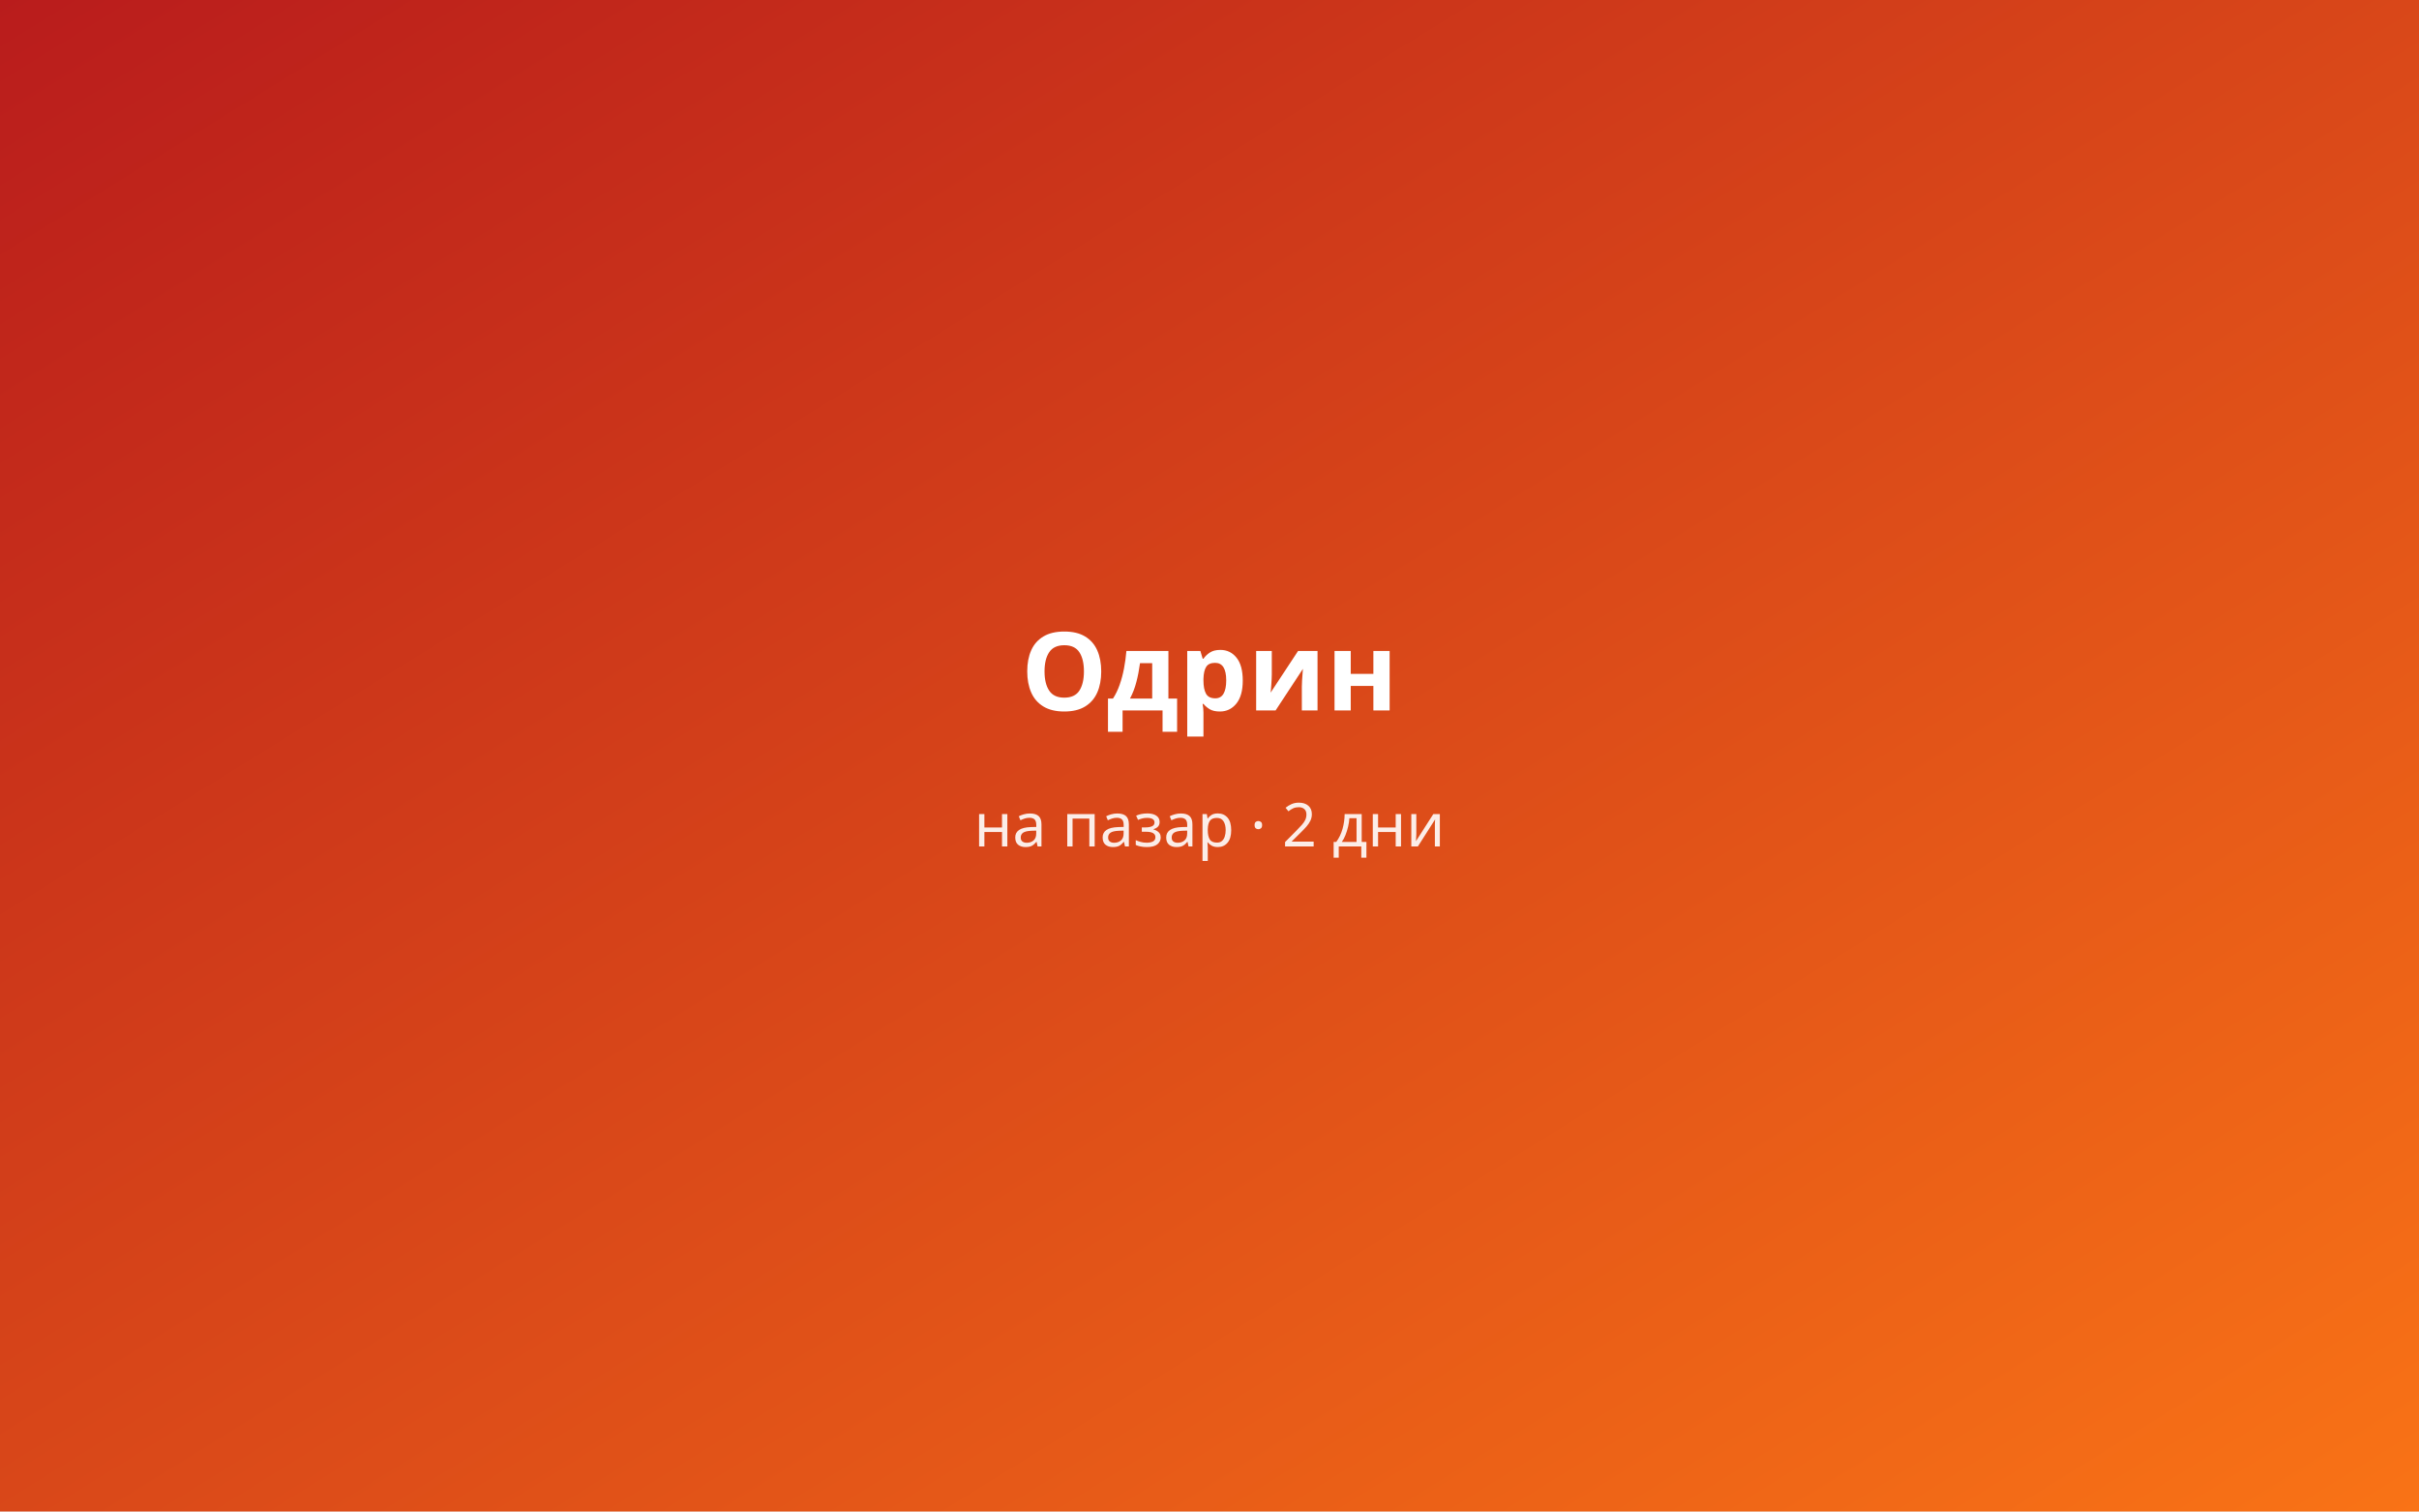
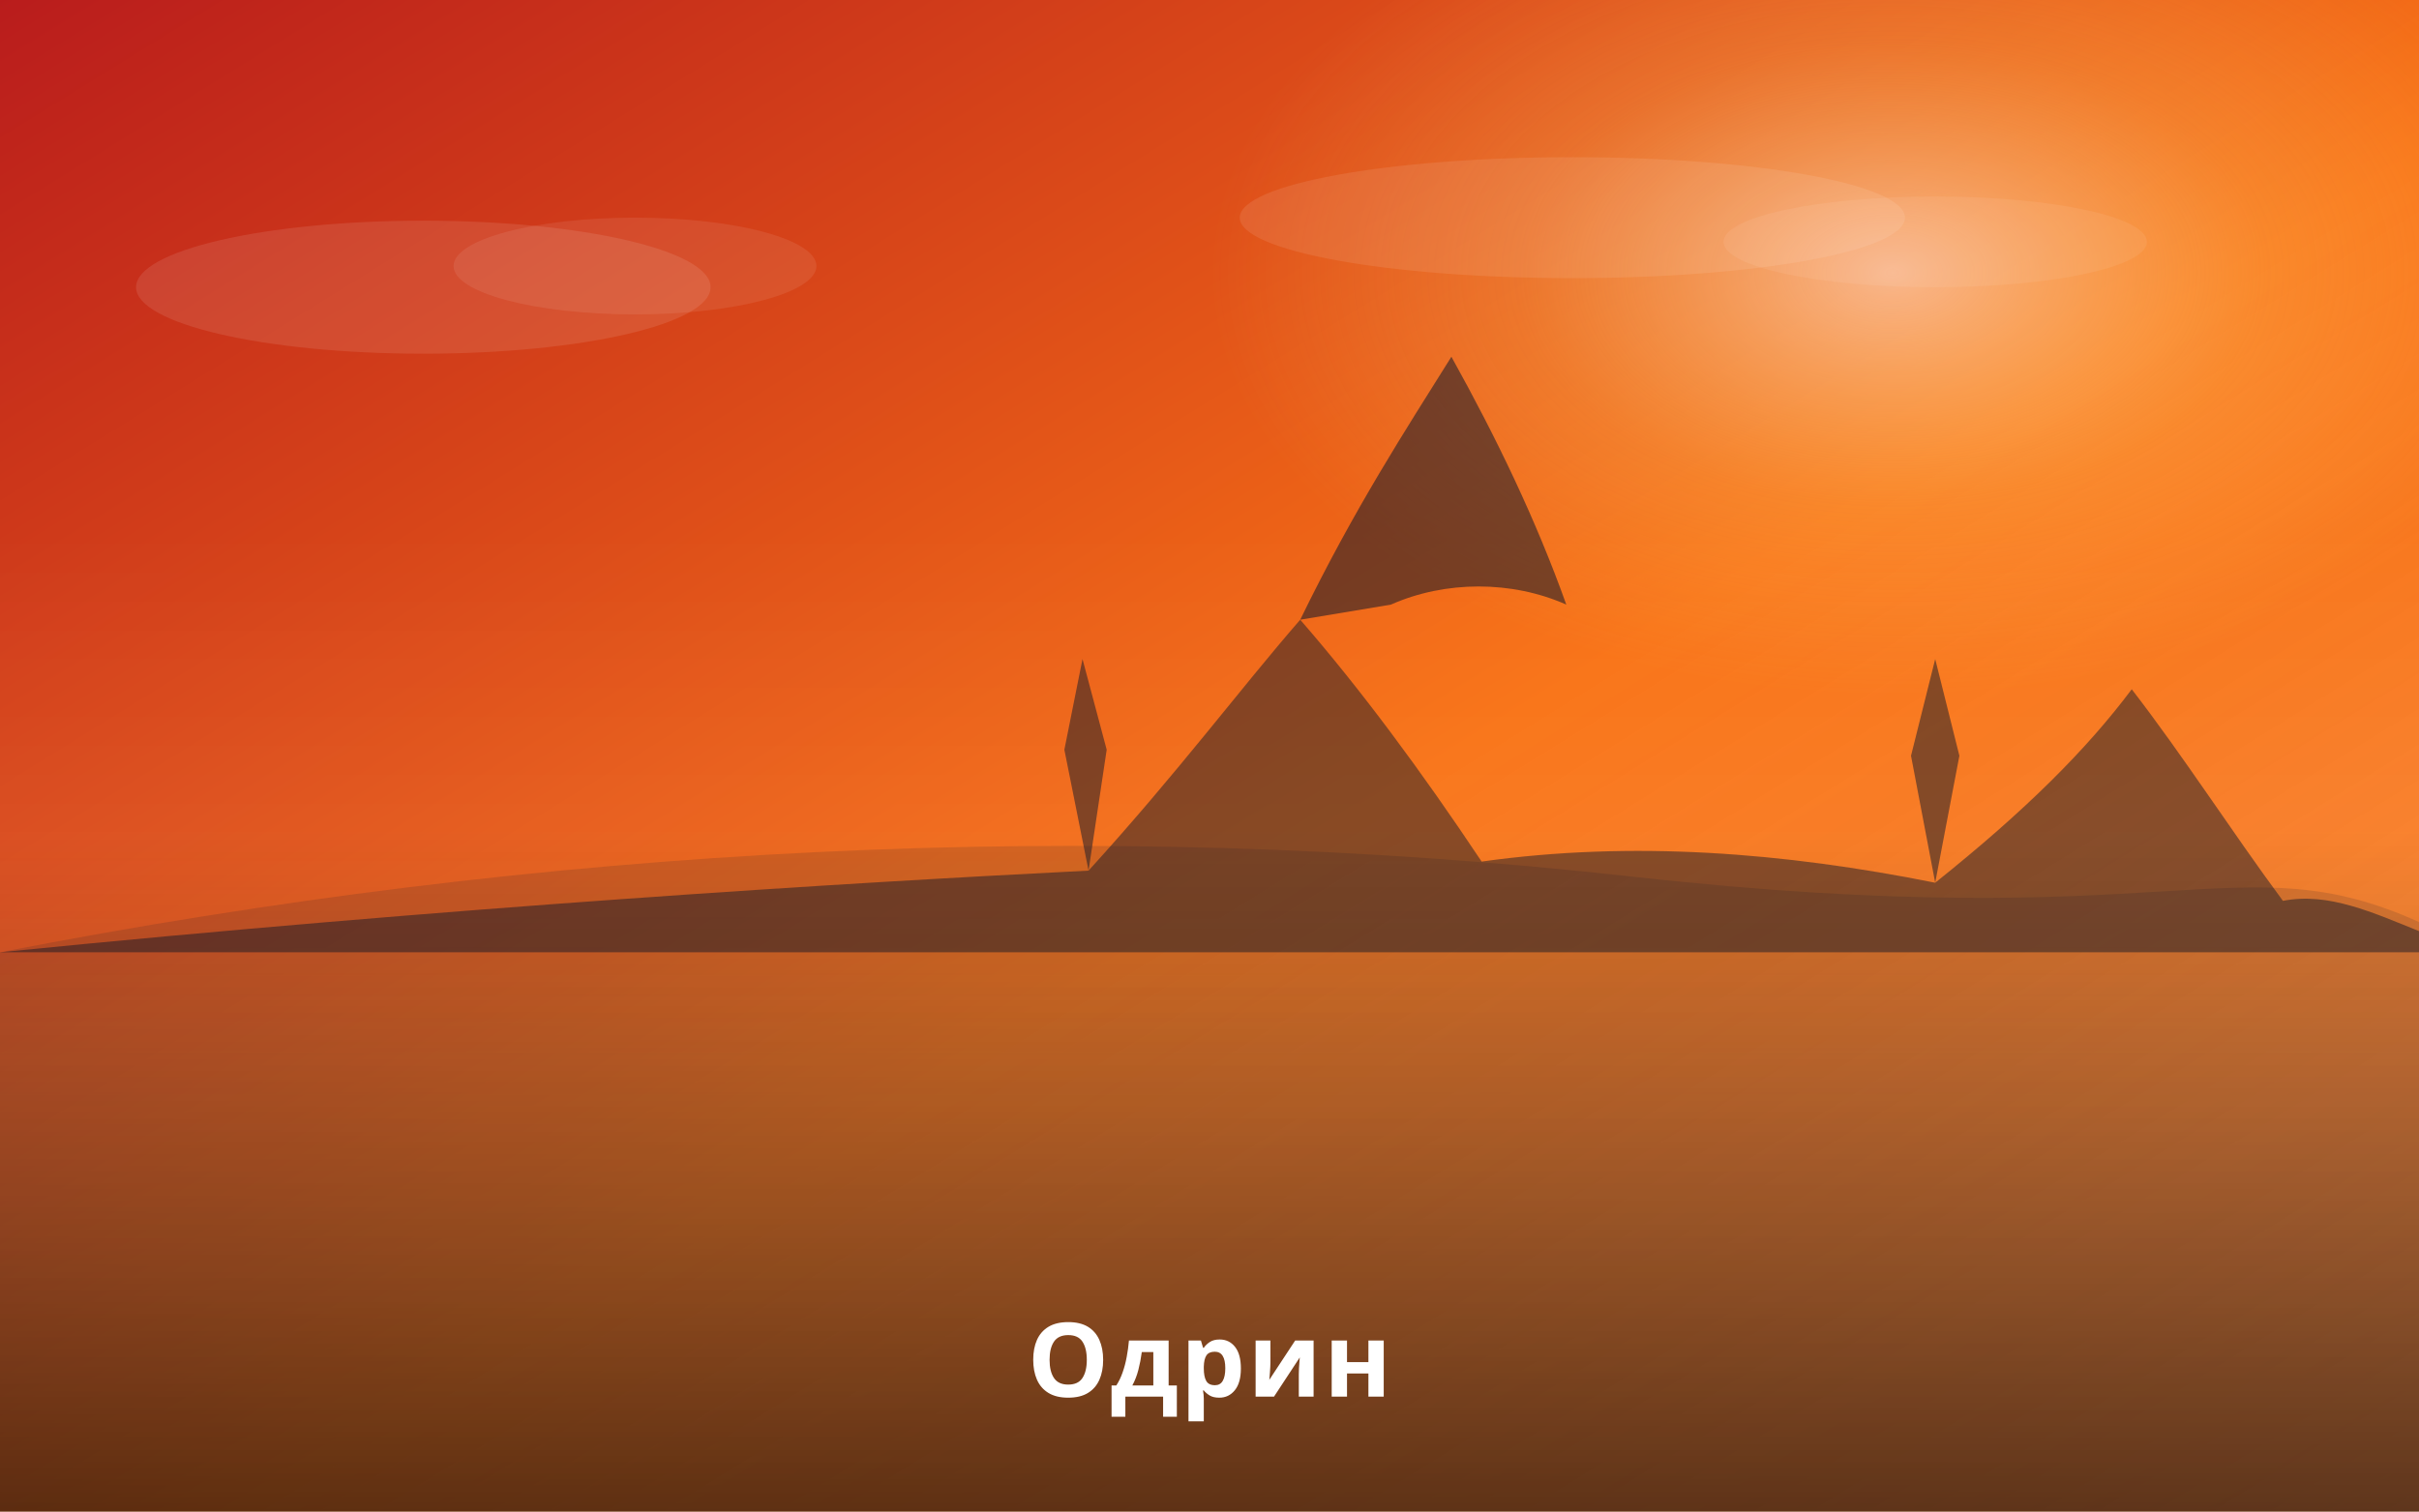
<svg xmlns="http://www.w3.org/2000/svg" viewBox="0 0 800 500" role="img" aria-label="Одрин">
  <defs>
-     <linearGradient id="bg" x1="0" y1="0" x2="1" y2="1">
+     <linearGradient id="sky" x1="0" y1="0" x2="1" y2="1">
      <stop offset="0%" stop-color="#b91c1c" />
-       <stop offset="100%" stop-color="#f97316" />
+       <stop offset="55%" stop-color="#f97316" />
+       <stop offset="100%" stop-color="#f97316" stop-opacity="0.85" />
    </linearGradient>
+     <linearGradient id="haze" x1="0" y1="0.35" x2="0" y2="1">
+       <stop offset="0%" stop-color="#ffffff" stop-opacity="0" />
+       <stop offset="45%" stop-color="#ffffff" stop-opacity="0.06" />
+       <stop offset="100%" stop-color="#0f172a" stop-opacity="0.22" />
+     </linearGradient>
+     <linearGradient id="sea" x1="0" y1="0" x2="0" y2="1">
+       <stop offset="0%" stop-color="#0c4a6e" stop-opacity="0.35" />
+       <stop offset="100%" stop-color="#082f49" stop-opacity="0.65" />
+     </linearGradient>
+     <linearGradient id="sand" x1="0" y1="0" x2="0" y2="1">
+       <stop offset="0%" stop-color="#fef3c7" stop-opacity="0.25" />
+       <stop offset="100%" stop-color="#d97706" stop-opacity="0.15" />
+     </linearGradient>
+     <linearGradient id="scrim" x1="0" y1="0.55" x2="0" y2="1">
+       <stop offset="0%" stop-color="#000000" stop-opacity="0" />
+       <stop offset="100%" stop-color="#000000" stop-opacity="0.45" />
+     </linearGradient>
+     <radialGradient id="sun" cx="0.78" cy="0.18" r="0.28">
+       <stop offset="0%" stop-color="#fff7ed" stop-opacity="0.55" />
+       <stop offset="55%" stop-color="#fde68a" stop-opacity="0.18" />
+       <stop offset="100%" stop-color="#fde68a" stop-opacity="0" />
+     </radialGradient>
  </defs>
-   <rect width="800" height="500" fill="url(#bg)" />
-   <text x="400" y="235" text-anchor="middle" fill="#ffffff" font-family="system-ui,sans-serif" font-size="36" font-weight="700">Одрин</text>
-   <text x="400" y="280" text-anchor="middle" fill="#ffffff" opacity="0.9" font-family="system-ui,sans-serif" font-size="20">на пазар · 2 дни</text>
+   <rect width="800" height="500" fill="url(#sky)" />
+   <rect width="800" height="500" fill="url(#sun)" />
+   <rect width="800" height="500" fill="url(#haze)" />
+   <ellipse cx="140" cy="95" rx="95" ry="22" fill="#ffffff" opacity="0.1" />
+   <ellipse cx="210" cy="88" rx="60" ry="16" fill="#ffffff" opacity="0.08" />
+   <ellipse cx="520" cy="72" rx="110" ry="20" fill="#ffffff" opacity="0.09" />
+   <ellipse cx="640" cy="80" rx="70" ry="15" fill="#ffffff" opacity="0.07" />
+   <path d="M0 315 C180 280 360 270 540 290 S740 278 800 305 L800 500 L0 500 Z" fill="#0f172a" opacity="0.14" />
+   <path d="M0 315 C150 300 280 292 360 288 C390 255 410 228 430 205 C450 228 470 255 490 285 C540 278 590 282 640 292 C670 268 690 248 705 228 C722 250 738 275 755 298 C770 295 785 302 800 308 L800 315 Z" fill="#0f172a" opacity="0.48" />
+   <path d="M430 205 C448 168 465 142 480 118 C495 145 508 172 518 200 C500 192 478 192 460 200 Z" fill="#0f172a" opacity="0.54" />
+   <path d="M360 288 L352 248 L358 218 L366 248 Z M640 292 L632 250 L640 218 L648 250 Z" fill="#0f172a" opacity="0.5" />
+   <rect width="800" height="500" fill="url(#scrim)" />
+   <text x="400" y="462" text-anchor="middle" fill="#ffffff" font-family="system-ui,sans-serif" font-size="34" font-weight="600" letter-spacing="0.02em">Одрин</text>
</svg>
